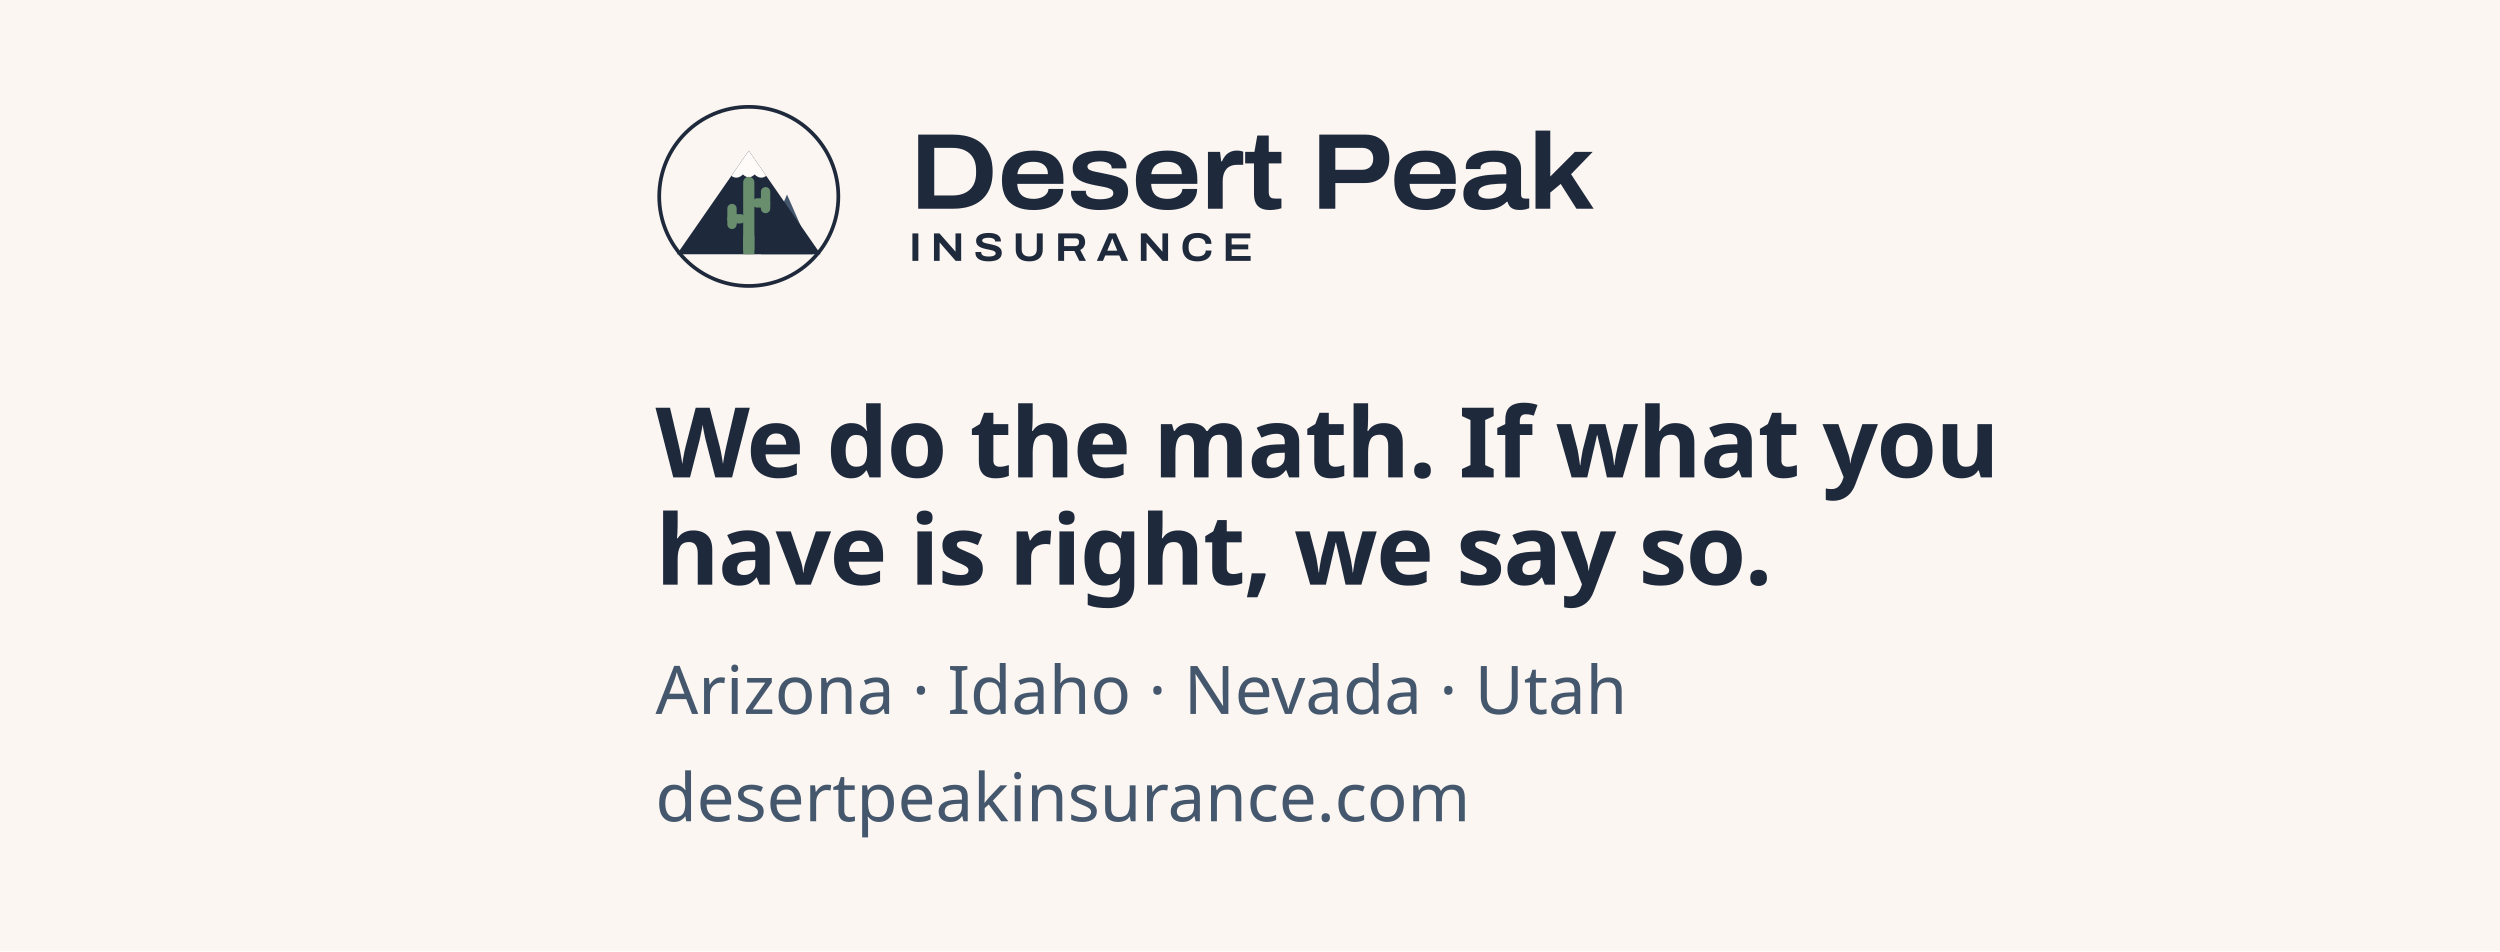
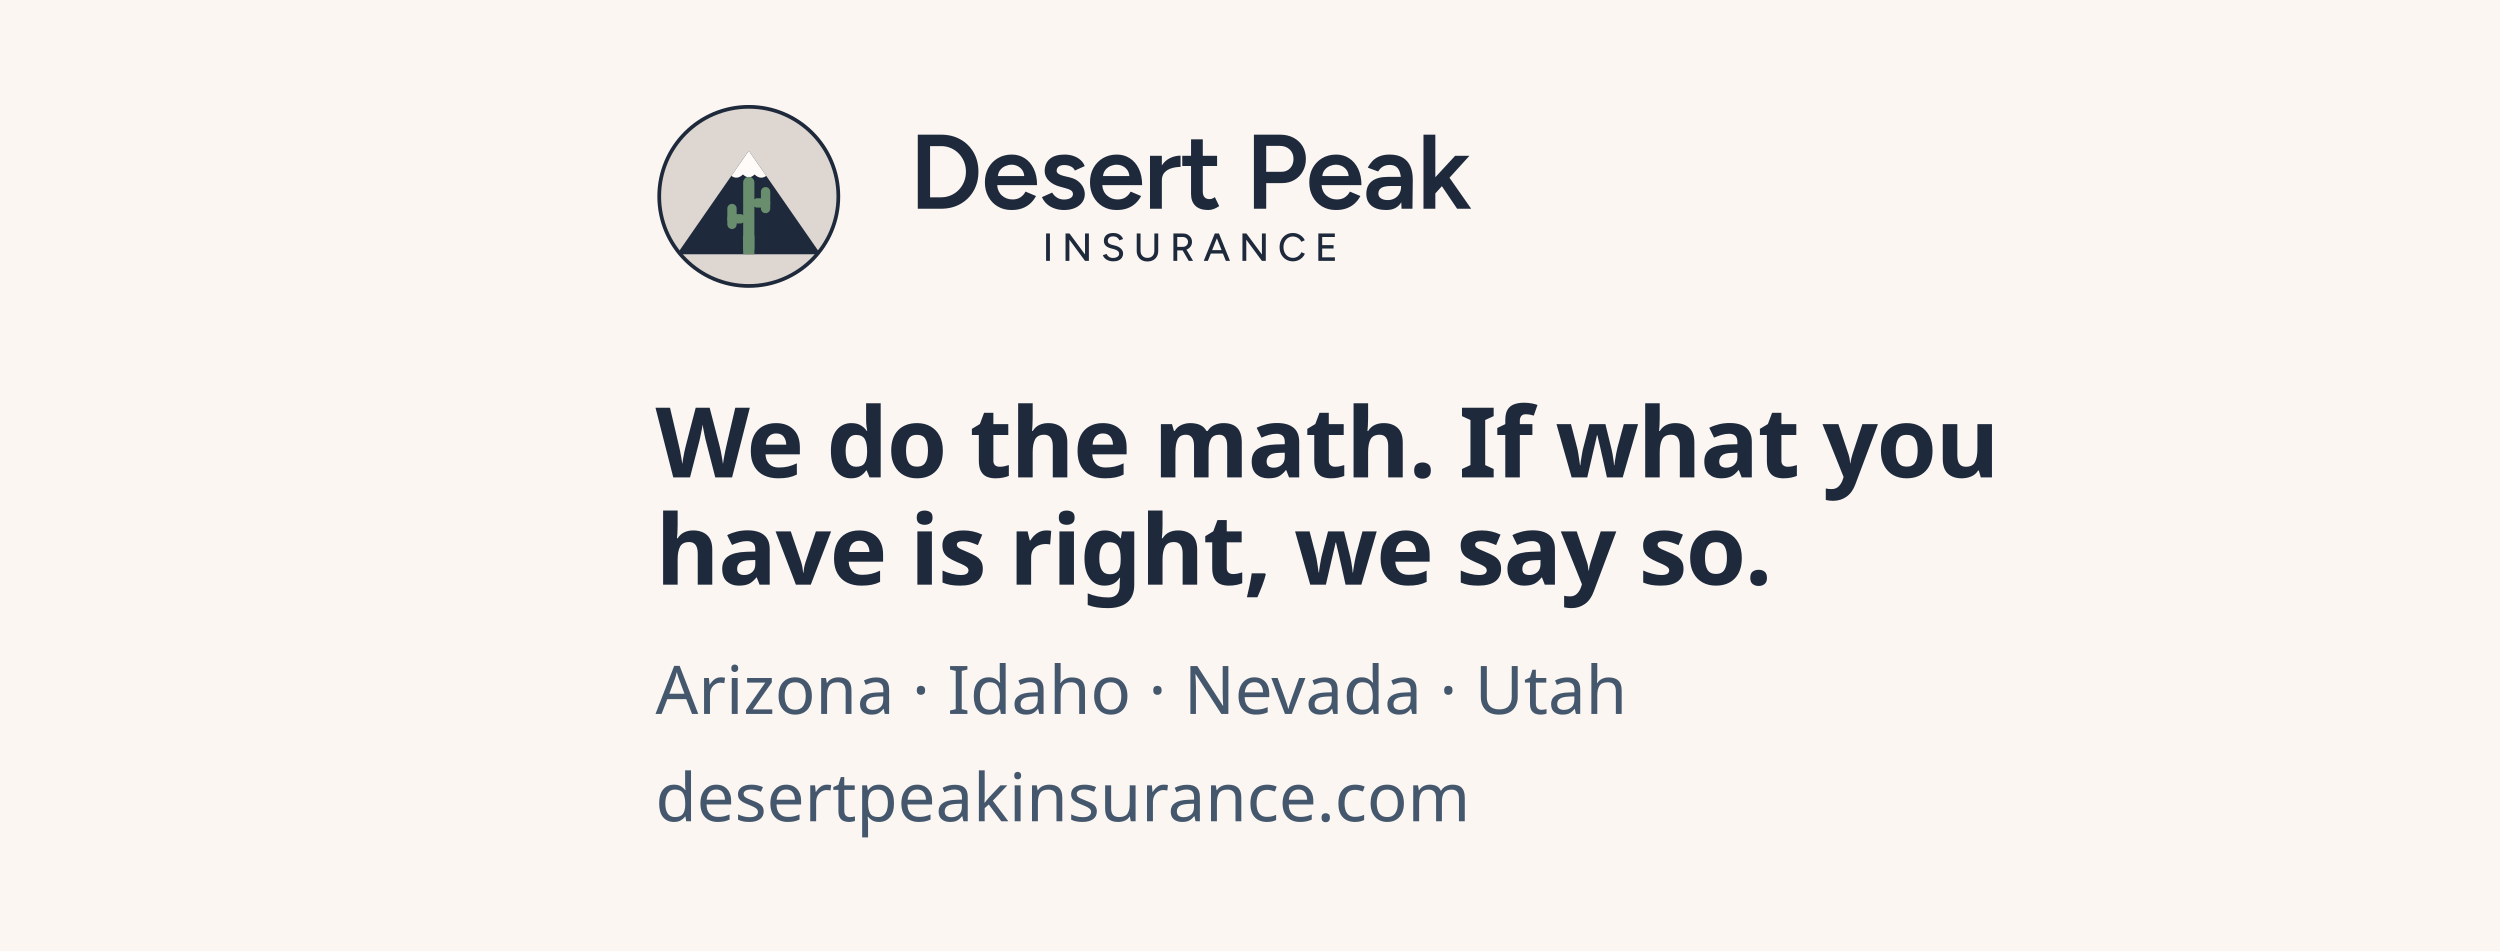
<svg xmlns="http://www.w3.org/2000/svg" viewBox="0 0 820 312" width="820" height="312" role="img" aria-labelledby="t">
  <style>@font-face{font-family:"Archivo";src:url("../../../../fonts/archivo-variable.woff2") format("woff2");font-weight:100 900;font-stretch:62% 125%;font-style:normal;font-display:block}
@font-face{font-family:"Archivo";src:url("../../../../fonts/archivo-italic-variable.woff2") format("woff2");font-weight:100 900;font-stretch:62% 125%;font-style:italic;font-display:block}
@font-face{font-family:"Source Serif 4";src:url("../../../../fonts/source-serif-4-variable.woff2") format("woff2");font-weight:200 900;font-style:normal;font-display:block}
@font-face{font-family:"Source Serif 4";src:url("../../../../fonts/source-serif-4-italic-variable.woff2") format("woff2");font-weight:200 900;font-style:italic;font-display:block}</style>
  <rect width="820" height="312" fill="#FBF6F2" />
  <g data-logo="daniel/logo-horizontal.svg" transform="translate(215 33.82) scale(0.9)">
    <g transform="scale(.17)">
+       <circle cx="200" cy="200" r="192" fill="#ded6d0" />
+       <clipPath id="dpc">
+         <circle cx="200" cy="200" r="192" />
+       </clipPath>
+       <g clip-path="url(#dpc)">
+         <path fill="#1e293b" d="m200 102 154 222H46z" />
+         <path fill="#fefbf9" d="m200 102 37.46 54q-12.49 9-24.97-3-12.49 12-24.98 0-12.48 12-24.97 3Z" />
+         <g fill="#698e6e">
+           <rect width="24" height="166" x="188" y="158" rx="12" />
+           <path d="M188 284h24v40h-24z" />
+           <rect width="20" height="56" x="226" y="180" rx="10" />
+           <rect width="38" height="20" x="208" y="204" rx="10" />
+           <rect width="20" height="54" x="154" y="216" rx="10" />
+           <rect width="38" height="20" x="154" y="238" rx="10" />
+         </g>
+       </g>
      <circle cx="200" cy="200" r="192" fill="none" stroke="#1e293b" stroke-width="8" />
-       <path fill="#44576c" d="m282 196 56 128H226z" />
-       <path fill="#1e293b" d="m200 102 154 222H46z" />
-       <path fill="#fefbf9" d="m200 102 37.46 54q-12.49 9-24.97-3-12.49 12-24.98 0-12.48 12-24.97 3Z" />
-       <g fill="#698e6e">
-         <rect width="24" height="166" x="188" y="158" rx="12" />
-         <path d="M188 284h24v40h-24z" />
-         <rect width="20" height="56" x="226" y="180" rx="10" />
-         <rect width="38" height="20" x="208" y="204" rx="10" />
-         <rect width="20" height="54" x="154" y="216" rx="10" />
-         <rect width="38" height="20" x="154" y="238" rx="10" />
-       </g>
    </g>
-     <path fill="#1e293b" d="M95.74 38.5V11.48h12.64q4.53 0 7.77 1.5t4.98 4.5q1.74 2.99 1.74 7.52 0 4.49-1.74 7.49T116.15 37t-7.77 1.5Zm5.85-4.84h6.62q1.97 0 3.57-.52 1.59-.53 2.72-1.55t1.74-2.56q.6-1.54.6-3.57v-.93q0-2.05-.6-3.59-.61-1.53-1.74-2.56-1.13-1.02-2.72-1.54t-3.57-.52h-6.62Zm36.23 5.31q-3.69 0-6.27-1.16t-3.93-3.56-1.36-6.1 1.34-6.09 3.9-3.58 6.19-1.18q3.59 0 6.04 1.16t3.69 3.48 1.25 5.85v1.63h-16.83q.09 1.88.78 3.1t2.02 1.8 3.26.58q.91 0 1.83-.22t1.68-.66q.77-.44 1.26-1.13t.54-1.62h5.39q0 1.79-.76 3.22t-2.19 2.43q-1.42 1-3.41 1.52-1.98.53-4.42.53m-5.94-13.08h11.14q0-1.19-.39-2.03-.4-.85-1.11-1.4t-1.67-.81-2.09-.26q-1.74 0-3.01.5t-1.97 1.5-.9 2.5m29.92 13.08q-2.25 0-4.15-.43t-3.29-1.23q-1.39-.81-2.16-2-.77-1.18-.77-2.72 0-.19.02-.34l.04-.28h5.38l-.01.16-.01.18q.02 1 .73 1.6.72.61 1.87.87 1.16.27 2.46.27 1.22 0 2.35-.19t1.86-.66.73-1.35q0-1-.87-1.48-.87-.49-2.4-.79t-3.48-.66q-1.58-.31-3.03-.74t-2.58-1.11-1.79-1.76-.66-2.67q0-1.65.74-2.83t2.07-1.96 3.18-1.15 4.06-.38q2.05 0 3.78.38t3.02 1.11 2.03 1.82.72 2.44l-.01.42-.03.3h-5.35v-.23q0-.78-.57-1.29t-1.52-.77-2.21-.27q-.68 0-1.47.09t-1.48.31-1.13.58-.44.91q0 .79.77 1.21t2.05.67l2.76.56q1.7.33 3.35.71t2.98 1.03 2.12 1.8.79 3.07q0 1.89-.74 3.2-.75 1.31-2.13 2.1t-3.31 1.15q-1.92.35-4.27.35m24.82 0q-3.68 0-6.26-1.16t-3.94-3.56q-1.35-2.4-1.35-6.1t1.33-6.09q1.34-2.4 3.9-3.58t6.2-1.18q3.59 0 6.04 1.16t3.69 3.48 1.24 5.85v1.63h-16.83q.09 1.88.79 3.1.69 1.23 2.02 1.8 1.32.58 3.26.58.9 0 1.82-.22t1.69-.66 1.26-1.13.54-1.62h5.38q0 1.79-.76 3.22t-2.18 2.43-3.41 1.52-4.43.53m-5.94-13.08h11.15q0-1.19-.4-2.03-.4-.85-1.11-1.4t-1.67-.81-2.09-.26q-1.74 0-3 .5-1.27.5-1.98 1.5-.7 1-.9 2.5m20.66 12.61V17.77h4.41l.41 3.44h.3q.43-1.06 1.14-1.95t1.79-1.42 2.48-.54q.68 0 1.29.11.62.11 1.03.27v4.81h-2.16q-1.38 0-2.38.42T208 24.12t-.96 1.85-.32 2.33v10.2Zm22.69.47q-2.13 0-3.43-.68t-1.89-2.02-.59-3.26V21.96h-3.22v-4.19h3.38l1.04-5.95h4.18v5.95h4.62v4.19h-4.62v10.45q0 1.16.49 1.77t1.86.61h2.27v3.53q-.48.17-1.21.32t-1.49.24-1.39.09m17.88-.47V11.48h16.76q2.8 0 4.75 1.1 1.96 1.11 2.99 3.08t1.04 4.62q0 2.62-1.06 4.62-1.07 2.01-3.08 3.12t-4.84 1.12h-10.71v9.36Zm5.85-14.19h9.66q1.98 0 3.06-1.07 1.09-1.06 1.09-2.94 0-1.27-.48-2.15-.48-.89-1.39-1.36-.92-.48-2.28-.48h-9.66Zm33.05 14.66q-3.69 0-6.27-1.16t-3.93-3.56-1.36-6.1 1.34-6.09 3.9-3.58 6.19-1.18q3.59 0 6.04 1.16t3.69 3.48q1.25 2.32 1.25 5.85v1.63h-16.83q.09 1.88.78 3.1t2.02 1.8 3.26.58q.91 0 1.83-.22t1.68-.66 1.26-1.13.54-1.62h5.39q0 1.79-.76 3.22t-2.19 2.43-3.41 1.52-4.42.53m-5.94-13.08h11.14q0-1.19-.39-2.03-.4-.85-1.11-1.4t-1.67-.81-2.09-.26q-1.74 0-3.01.5t-1.97 1.5-.9 2.5m27.24 13.08q-1.38 0-2.75-.25-1.36-.26-2.48-.9-1.12-.65-1.78-1.82-.67-1.16-.67-2.99 0-2.32 1.15-3.73t3.26-2.14q2.1-.72 4.96-.97 2.87-.25 6.27-.25v-1.24q0-1.1-.46-1.84-.46-.73-1.47-1.1-1.01-.36-2.77-.36-1.53 0-2.58.28-1.06.28-1.59.77-.52.48-.52 1.12v.48h-5.31q-.04-.18-.05-.35l-.01-.4q0-1.82 1.21-3.16 1.21-1.35 3.5-2.08 2.29-.74 5.54-.74t5.45.73q2.2.72 3.32 2.21 1.12 1.5 1.12 3.85v9.24q0 .73.36 1.09t.99.37h1.63v3.52q-.41.17-1.33.41-.91.23-2.12.23-1.4 0-2.32-.37-.91-.38-1.42-1.06t-.71-1.56h-.27q-.89.91-2.11 1.6t-2.73 1.05-3.31.36m1.53-4.14q1.17 0 2.31-.3 1.14-.31 2.07-.87t1.49-1.4.56-1.87v-1.05q-3.21 0-5.5.29t-3.5 1.01-1.21 2.01q0 .78.5 1.26t1.36.7 1.92.22m17.08 3.67V10.02h5.38v16.74l8.97-8.99h6.5l-7.89 8.15 8.23 12.58h-6.27l-5.74-9.05-3.8 3.16v5.89Zm-227.09 19V47.49h2.17V57.5Zm7.86 0V47.49h2.02l4.78 5.45q.13.12.31.33l.36.43.3.37h.1l-.02-.58-.01-.57v-5.43h2.07V57.5h-2l-4.8-5.5q-.25-.27-.53-.62l-.44-.53h-.09l.01.52.01.72v5.41Zm19.95.17q-.99 0-1.88-.16t-1.55-.53-1.04-.98-.38-1.52v-.12l.01-.1h2.15l-.01.12-.01.15q0 .47.33.78.32.3.93.45t1.42.15q.44 0 .82-.04.39-.04.71-.13t.56-.22q.23-.14.36-.33.13-.18.13-.42 0-.39-.3-.63-.3-.25-.81-.41t-1.15-.29l-1.31-.26q-.68-.15-1.32-.36-.64-.22-1.15-.55t-.81-.85-.3-1.24.33-1.25q.32-.54.93-.9t1.45-.54 1.88-.17q1.02 0 1.84.18t1.41.55.89.91.32 1.27v.2h-2.12v-.16q0-.37-.29-.63-.29-.27-.8-.42t-1.18-.15q-.83 0-1.37.12t-.81.35-.26.53q0 .34.29.56.3.23.81.37.51.15 1.15.27t1.32.27 1.32.36q.63.21 1.14.54t.81.84q.3.5.3 1.21 0 1.15-.61 1.86-.61.7-1.68 1.01-1.08.31-2.47.31m14.77 0q-1.61 0-2.71-.5t-1.65-1.47-.56-2.35v-5.86h2.17v5.77q0 1.27.71 1.95.72.68 2.03.68 1.32 0 2.05-.68t.72-1.95v-5.77h2.16v5.86q0 1.38-.56 2.35t-1.65 1.47-2.71.5m10.54-.17V47.49h6.62q1.09 0 1.8.41t1.06 1.11.35 1.61q0 .94-.45 1.71-.44.76-1.34 1.17l2.09 4h-2.41l-1.81-3.61h-3.74v3.61Zm2.17-5.38h4.02q.68 0 1.06-.4.37-.4.37-1.07 0-.44-.16-.74-.17-.31-.49-.47t-.78-.16h-4.02Zm11.92 5.38 4.41-10.01h2.57l4.42 10.01h-2.36l-.84-1.98h-5.13l-.84 1.98Zm3.81-3.73h3.65l-1.04-2.51-.17-.41-.22-.56-.2-.55-.15-.39h-.09l-.25.66-.27.72-.22.54Zm12.24 3.73V47.49h2.03l4.78 5.45q.13.12.31.33l.36.43.3.37h.09l-.01-.58-.01-.57v-5.43h2.07V57.5h-2l-4.8-5.5q-.25-.27-.53-.62l-.45-.53h-.08l.01.52.01.72v5.41Zm20.66.17q-1.78 0-3.01-.56t-1.86-1.72-.63-2.9q0-2.56 1.43-3.87 1.42-1.3 4.06-1.3 1.47 0 2.62.45 1.14.46 1.79 1.34t.66 2.19h-2.16q0-.71-.37-1.2t-1.02-.74-1.53-.26q-1.05 0-1.78.38-.73.37-1.1 1.08t-.37 1.74v.37q0 1.04.37 1.76.38.72 1.1 1.09t1.79.37q.91 0 1.58-.25.67-.24 1.03-.73.37-.49.37-1.19h2.1q0 1.28-.65 2.17-.64.88-1.79 1.33-1.14.45-2.63.45m10.27-.17V47.49h8.98v1.79h-6.82v2.23h6.05v1.78h-6.05v2.42h6.92v1.79Z" data-logo="wordmark.svg" />
+     <path fill="#1e293b" d="M95.59 38.5v-27h8.49q3.97 0 7.04 1.72 3.06 1.71 4.82 4.76 1.75 3.05 1.75 7.02 0 3.93-1.75 6.98-1.76 3.05-4.82 4.78t-7.04 1.74Zm4.48-4.17h4.01q1.89 0 3.55-.71 1.65-.71 2.89-1.99 1.23-1.27 1.93-2.97.69-1.69.69-3.66t-.69-3.66q-.7-1.7-1.93-2.97-1.24-1.28-2.89-1.99t-3.55-.71h-4.01Zm29.66 4.63q-2.82 0-5-1.29t-3.43-3.57q-1.25-2.27-1.25-5.24t1.27-5.25 3.49-3.57 5.07-1.29q2.59 0 4.67 1.33t3.3 3.84 1.21 5.98h-14.54q.19 2.43 1.79 3.82t3.8 1.39q1.78 0 2.93-.8 1.16-.79 1.82-2.06l3.82 1.62q-.81 1.54-2.07 2.7t-2.97 1.78-3.91.61m-4.94-12.38h9.6q-.11-1.39-.81-2.29-.69-.91-1.69-1.37-1.01-.47-2.12-.47-1.08 0-2.18.45-1.1.44-1.87 1.37-.78.92-.93 2.31m24.15 12.38q-1.93 0-3.55-.58-1.62-.57-2.78-1.63-1.16-1.07-1.77-2.49l3.74-1.66q.58 1.08 1.71 1.81 1.14.73 2.53.73 1.5 0 2.41-.52t.91-1.44q0-.89-.7-1.37-.69-.48-1.96-.79l-1.82-.5q-2.74-.7-4.28-2.22t-1.54-3.49q0-2.9 1.87-4.48t5.38-1.58q1.77 0 3.26.52t2.56 1.47 1.51 2.22l-3.59 1.62q-.38-.97-1.46-1.49t-2.4-.52-2.04.56-.73 1.56q0 .58.65 1.06.66.48 1.89.79l2.28.54q1.89.47 3.08 1.45t1.78 2.2.58 2.45q0 1.73-.99 3.04-.98 1.32-2.68 2.03-1.69.71-3.85.71m19.09 0q-2.82 0-5-1.29t-3.43-3.57q-1.25-2.27-1.25-5.24t1.27-5.25 3.49-3.57 5.07-1.29q2.59 0 4.67 1.33t3.3 3.84q1.21 2.51 1.21 5.98h-14.54q.19 2.43 1.8 3.82 1.6 1.39 3.79 1.39 1.78 0 2.94-.8 1.15-.79 1.81-2.06l3.82 1.62q-.81 1.54-2.07 2.7t-2.97 1.78-3.91.61m-4.94-12.38h9.61q-.12-1.39-.81-2.29t-1.7-1.37-2.12-.47q-1.08 0-2.18.45-1.1.44-1.87 1.37-.77.92-.93 2.31m17.13 11.92V19.21h4.32v3.51q1.15-1.81 3.01-2.7 1.85-.88 3.81-.88v4.12q-1.77 0-3.33.49-1.56.48-2.53 1.56t-.96 2.85V38.5Zm21.21.46q-3.05 0-4.65-1.52t-1.6-4.38V22.92h-3.2v-3.71h3.2V13.2h4.28v6.01h5.21v3.71h-5.21v9.33q0 1.35.64 2.05t1.87.69q.39 0 .85-.15.46-.16 1.04-.58l1.58 3.28q-1 .69-2 1.06-1.01.36-2.01.36m16.66-.46v-27h9.53q2.78 0 4.9 1.12t3.32 3.1q1.19 1.99 1.19 4.61 0 2.55-1.12 4.55-1.11 2.01-3.1 3.15t-4.61 1.14h-5.63v9.33Zm4.48-13.46h5.55q1.93 0 3.17-1.31 1.23-1.31 1.23-3.4 0-2.12-1.39-3.43t-3.59-1.31h-4.97Zm25.38 13.92q-2.82 0-5-1.29t-3.43-3.57q-1.25-2.27-1.25-5.24t1.27-5.25 3.49-3.57 5.07-1.29q2.59 0 4.67 1.33t3.3 3.84 1.21 5.98h-14.54q.19 2.43 1.8 3.82 1.6 1.39 3.79 1.39 1.78 0 2.94-.8 1.15-.79 1.81-2.06l3.82 1.62q-.81 1.54-2.07 2.7t-2.97 1.78-3.91.61m-4.94-12.38h9.61q-.12-1.39-.81-2.29t-1.7-1.37-2.12-.47q-1.08 0-2.18.45-1.1.44-1.87 1.37-.77.92-.93 2.31m23.34 12.38q-3.47 0-5.38-1.54t-1.91-4.36q0-3.01 2.02-4.59t5.65-1.58h4.9q-.23-2.12-1.19-3.24-.97-1.12-2.86-1.12-1.39 0-2.43.58t-1.77 1.81l-3.78-1.39q.61-1.27 1.64-2.37t2.58-1.75q1.56-.66 3.76-.66 2.82 0 4.71 1.1t2.79 3.14q.91 2.05.91 4.94l-.12 10.57h-3.97l-.11-2.35q-.78 1.35-2.14 2.08-1.37.73-3.3.73m.54-3.62q1.42 0 2.52-.64t1.7-1.72.6-2.39v-.38h-3.59q-2.58 0-3.62.71-1.05.71-1.05 2.03 0 1.11.91 1.75t2.53.64m13 3.16v-27h4.32v15.51l7.21-7.8h5.21l-7.26 7.99 7.91 11.3h-5.13l-5.55-8.22-2.39 2.63v5.59Zm-137.54 19v-10h1.4v10Zm7.09 0v-10h1.44l5.66 7.66V47.5h1.41v10h-1.41l-5.7-7.73v7.73Zm17.43.17q-.8 0-1.45-.18-.65-.19-1.13-.51t-.8-.72q-.31-.4-.44-.85l1.36-.44q.21.59.81 1.02.6.42 1.47.44 1.06 0 1.67-.42t.61-1.12q0-.65-.53-1.05t-1.4-.63l-1.16-.3q-.69-.18-1.25-.52t-.89-.88q-.33-.52-.33-1.27 0-1.37.89-2.14t2.58-.77q.97 0 1.69.31.71.3 1.17.8.47.5.67 1.1l-1.36.46q-.24-.64-.83-1.04-.58-.39-1.44-.39-.9 0-1.42.43t-.52 1.17q0 .63.4.97t1.1.5l1.15.29q1.4.34 2.17 1.13.76.8.76 1.74 0 .81-.4 1.46t-1.2 1.03-1.95.38m12.4.04q-1.16 0-2.04-.47-.88-.48-1.36-1.35-.49-.86-.49-1.99v-6.4h1.4v6.4q0 .74.32 1.31t.89.89 1.3.31q.75 0 1.32-.31t.88-.89.32-1.31v-6.4h1.41v6.4q0 1.13-.49 1.99t-1.39 1.35q-.89.47-2.07.47m9.48-.21v-10h3.37q1 0 1.77.39.76.4 1.2 1.09t.43 1.61q0 .98-.55 1.72-.56.75-1.46 1.09l2.41 4.1h-1.58l-2.23-3.83h-1.96v3.83Zm1.4-5.11h2.1q.52 0 .92-.24t.66-.64.25-.92q0-.8-.56-1.3-.55-.5-1.44-.5h-1.93Zm9.66 5.11 4.03-10h1.5l4.03 10h-1.5l-1.08-2.67h-4.41l-1.07 2.67Zm3.06-3.93h3.44l-1.72-4.3Zm11.04 3.93v-10h1.44l5.66 7.66V47.5h1.41v10h-1.41l-5.7-7.73v7.73Zm18.46.17q-1.43 0-2.55-.66-1.11-.67-1.74-1.83t-.63-2.68q0-1.51.63-2.68.63-1.16 1.73-1.83 1.1-.66 2.53-.66.93 0 1.77.33.84.34 1.51.93.66.6 1.02 1.38l-1.26.57q-.27-.58-.74-1.01t-1.07-.67-1.23-.25q-1 0-1.79.5-.78.5-1.23 1.38t-.44 2.01q0 1.14.45 2.03t1.24 1.38 1.81.49q.66 0 1.24-.26.59-.27 1.05-.73.47-.47.75-1.07l1.26.56q-.36.81-1.01 1.44-.66.63-1.51.98t-1.79.35m9.2-.17v-10h6.01v1.29h-4.61v2.97h4.15v1.25h-4.15v3.2h4.64v1.29Z" data-logo="wordmark.svg" />
  </g>
  <text font-family="Archivo" font-size="32" font-weight="640" fill="#1E293B" letter-spacing="-0.015em" font-stretch="112%">
    <tspan x="215" y="156.58">We do the math. If what you</tspan>
    <tspan x="215" y="191.78">have is right, we say so.</tspan>
  </text>
  <text font-family="Archivo" font-size="22" font-weight="500" fill="#44576C">
    <tspan x="215" y="234.18">Arizona · Idaho · Nevada · Utah</tspan>
    <tspan x="215" y="269.38">desertpeakinsurance.com</tspan>
  </text>
</svg>
